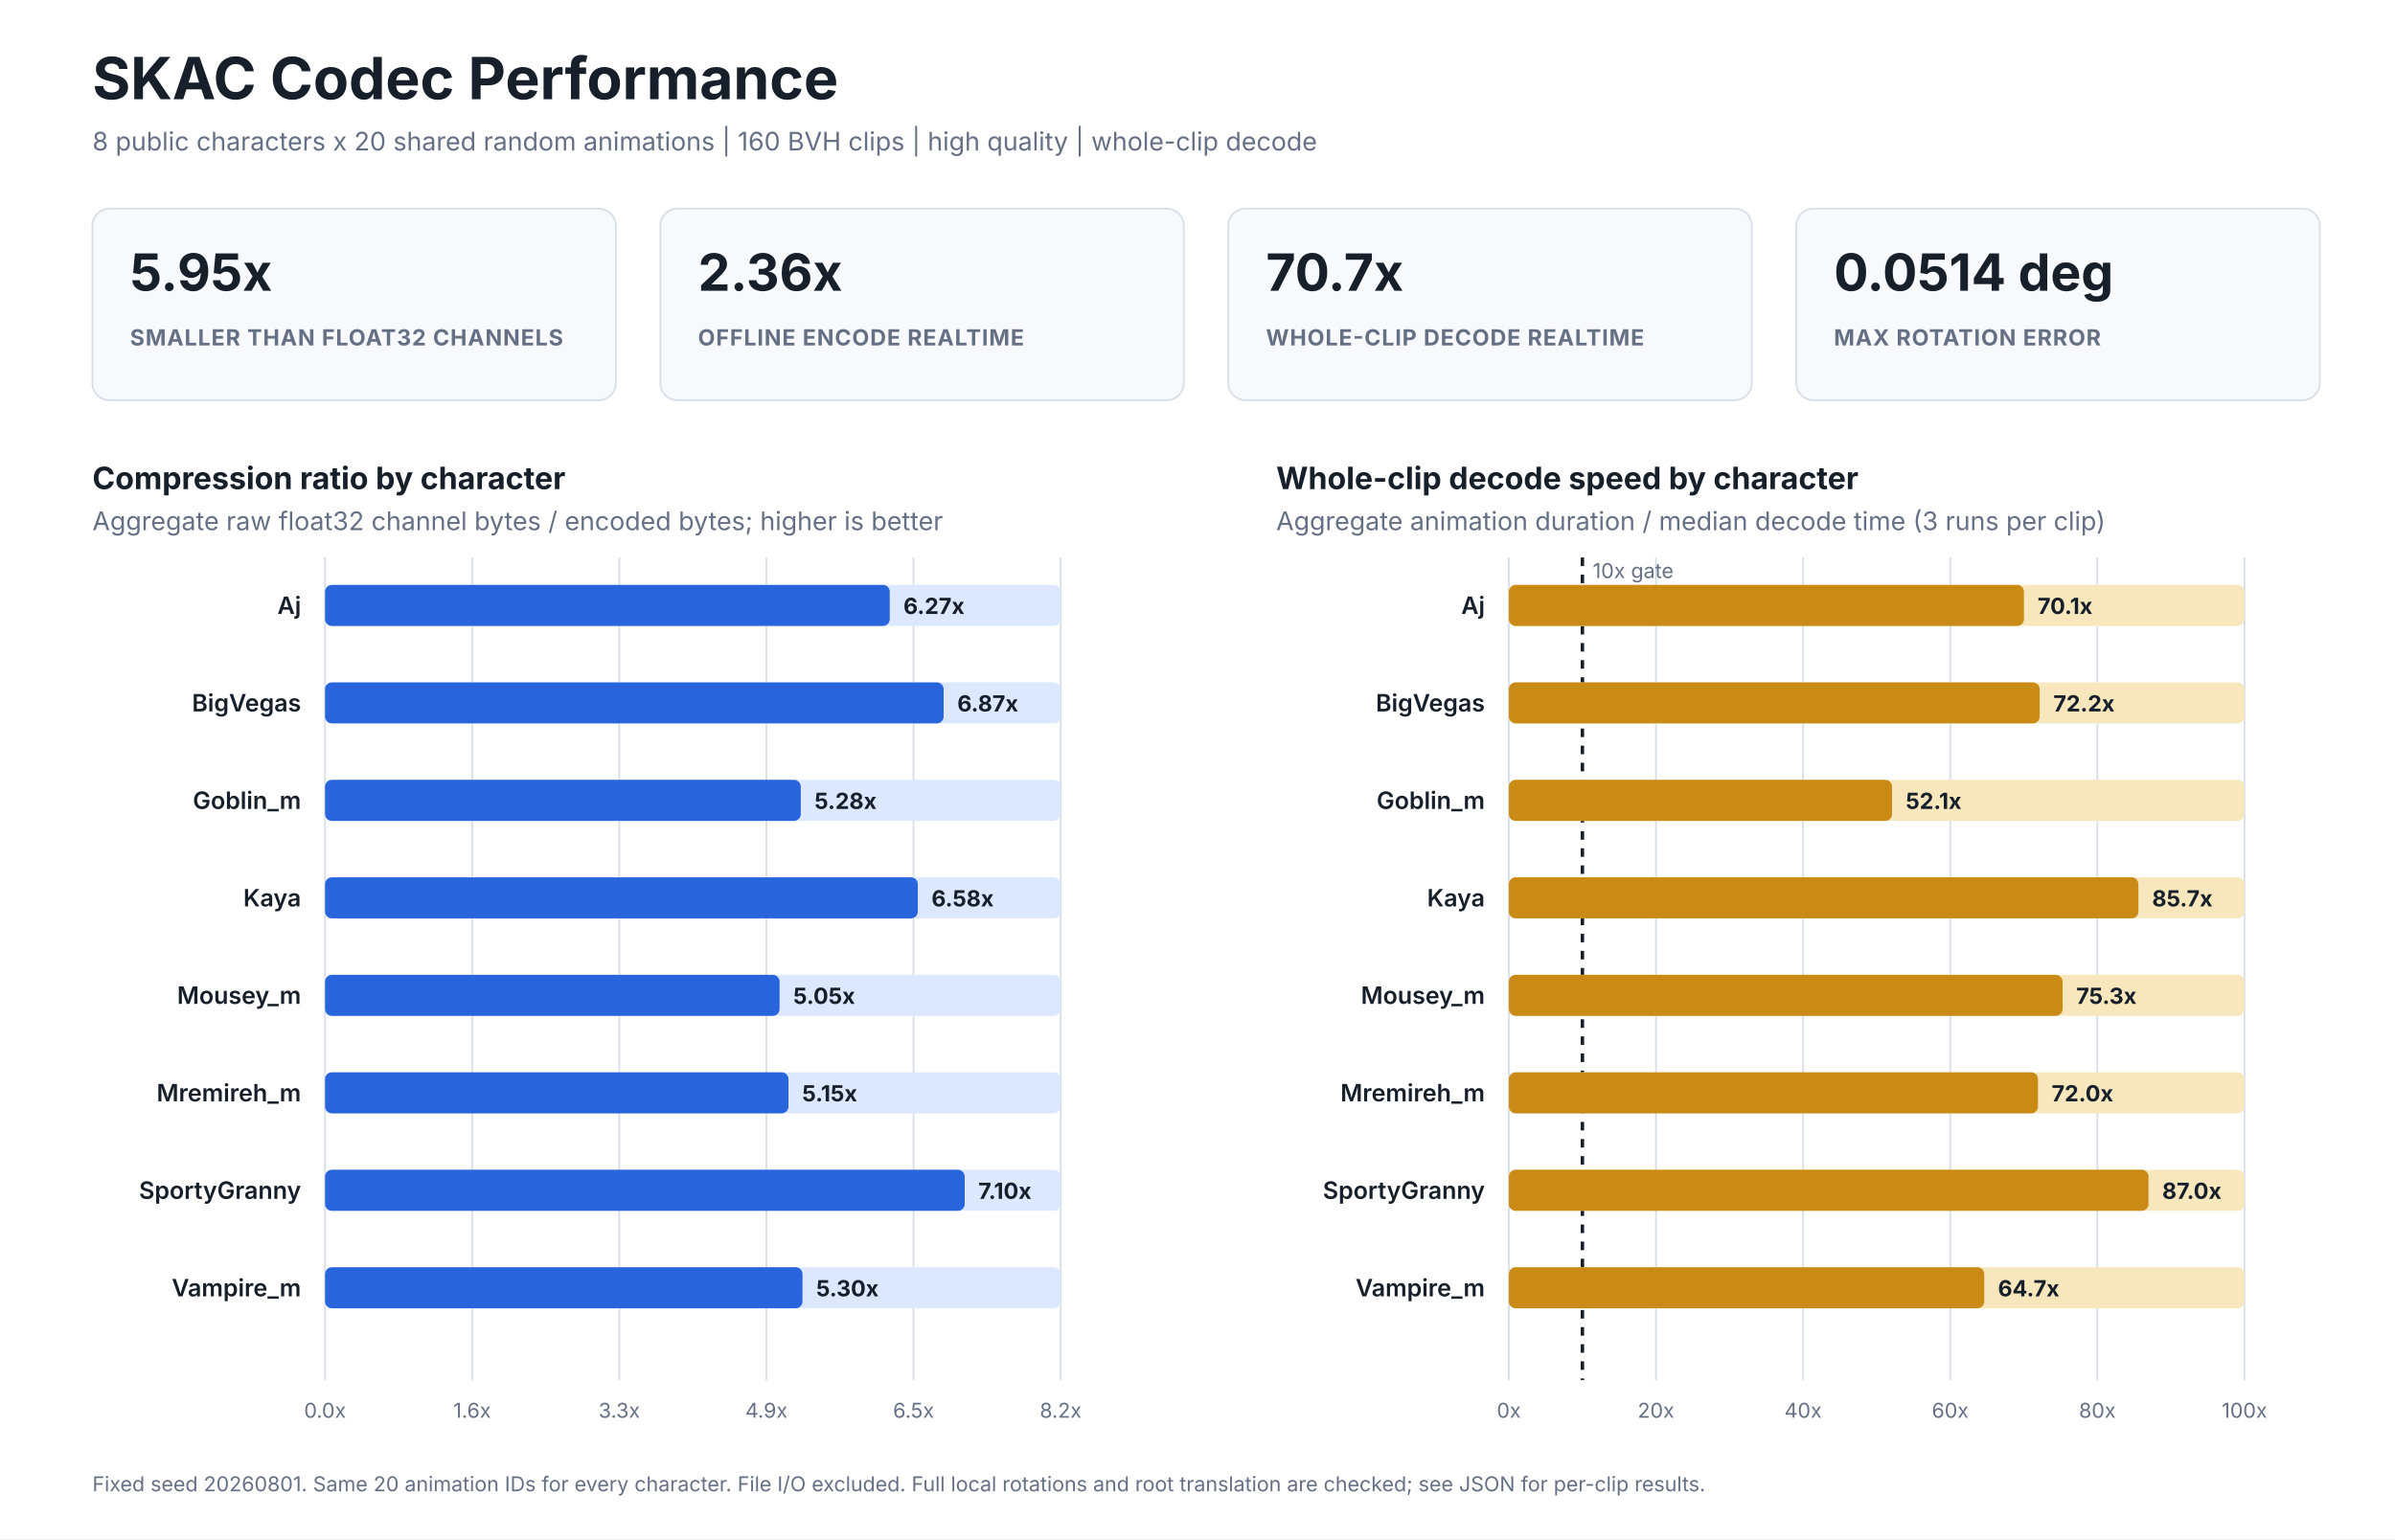
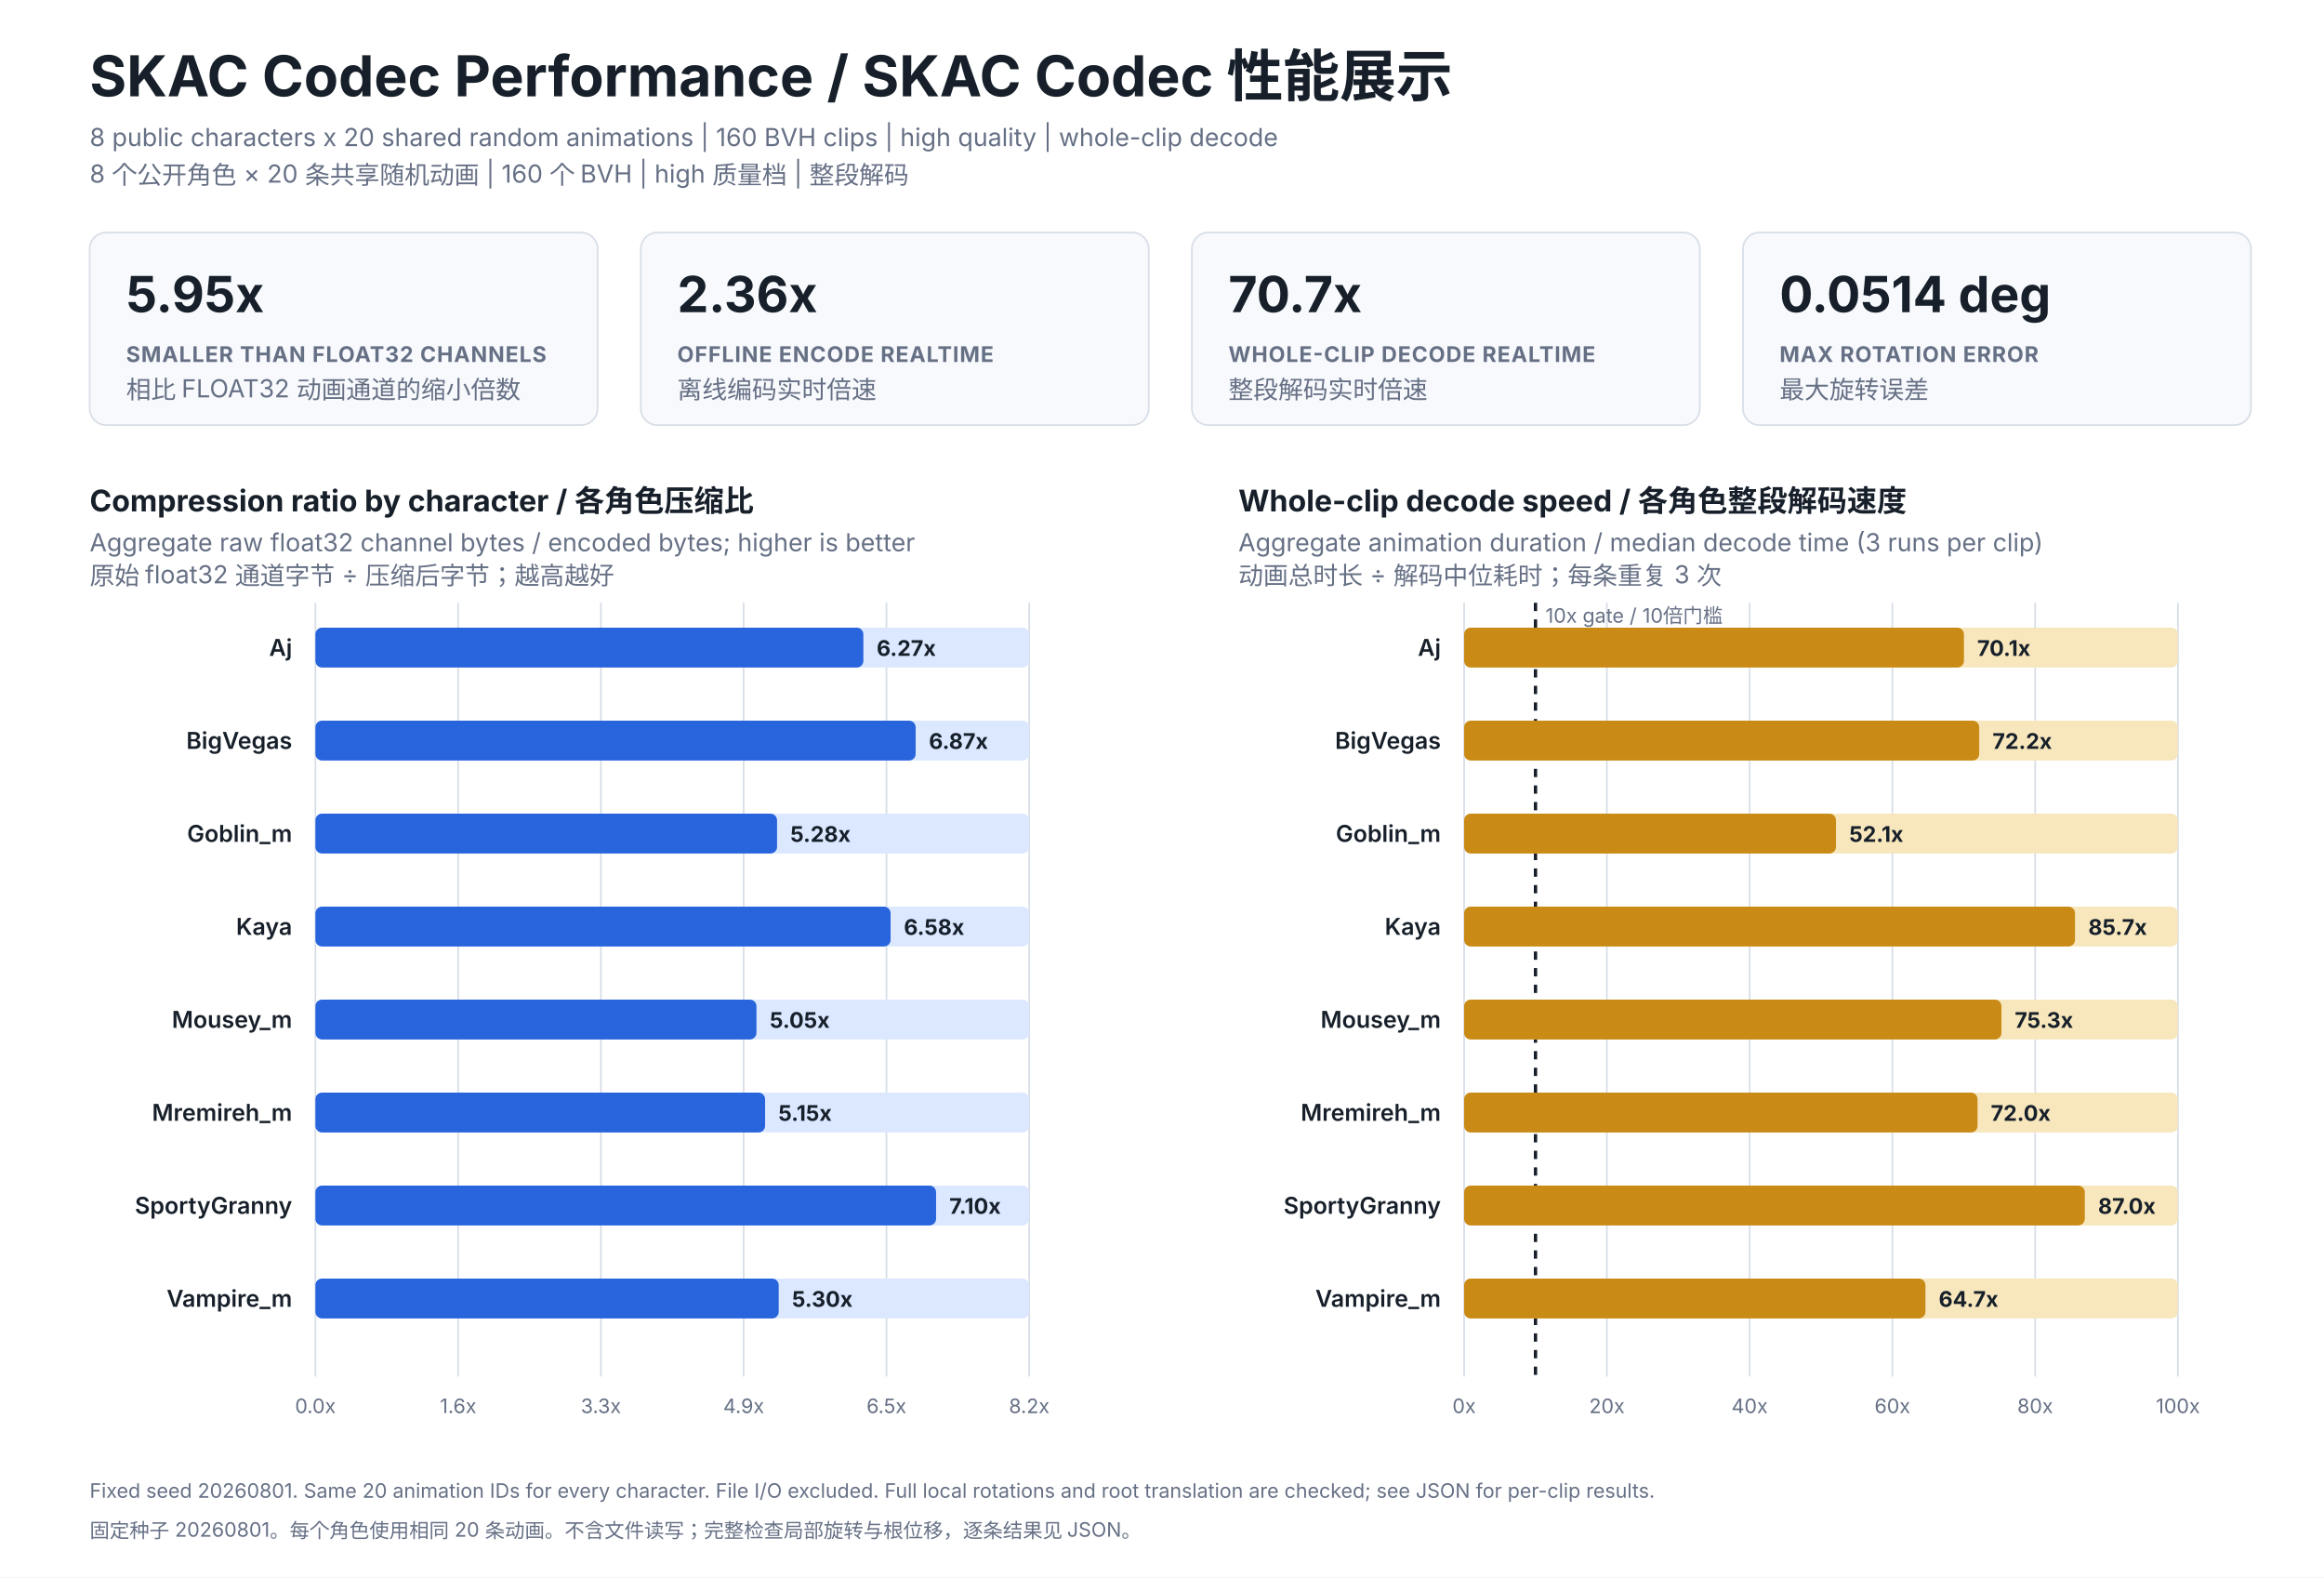
- <svg xmlns="http://www.w3.org/2000/svg" width="1400" height="900" viewBox="0 0 1400 900">
-   <rect width="1400" height="900" fill="#ffffff" />
+ <svg xmlns="http://www.w3.org/2000/svg" width="1400" height="950" viewBox="0 0 1400 950">
+   <rect width="1400" height="950" fill="#ffffff" />
  <style>
text{font-family:Inter,Segoe UI,Arial,sans-serif}
.title{font-size:34px;font-weight:750;fill:#17202a}
.subtitle{font-size:15px;fill:#667085}
.kpi{font-size:30px;font-weight:750;fill:#17202a}
.kpilabel{font-size:13px;font-weight:650;fill:#667085;letter-spacing:.5px}
.panel{font-size:18px;font-weight:700;fill:#17202a}
.label{font-size:14px;font-weight:600;fill:#17202a}
.value{font-size:13px;font-weight:700;fill:#17202a}
.axis{font-size:12px;fill:#667085}
.note{font-size:12px;fill:#667085}
</style>
-   <text x="54.0" y="58.0" class="title">SKAC Codec Performance</text>
+   <text x="54.0" y="58.0" class="title">SKAC Codec Performance / SKAC Codec 性能展示</text>
  <text x="54.0" y="88.0" class="subtitle">8 public characters x 20 shared random animations | 160 BVH clips | high quality | whole-clip decode</text>
-   <rect x="54" y="122" width="306" height="112" rx="10" fill="#f7f9fc" stroke="#d7dee7" />
-   <text x="76.0" y="170.0" class="kpi">5.95x</text>
-   <text x="76.0" y="202.0" class="kpilabel">SMALLER THAN FLOAT32 CHANNELS</text>
-   <rect x="386" y="122" width="306" height="112" rx="10" fill="#f7f9fc" stroke="#d7dee7" />
-   <text x="408.0" y="170.0" class="kpi">2.36x</text>
-   <text x="408.0" y="202.0" class="kpilabel">OFFLINE ENCODE REALTIME</text>
-   <rect x="718" y="122" width="306" height="112" rx="10" fill="#f7f9fc" stroke="#d7dee7" />
-   <text x="740.0" y="170.0" class="kpi">70.7x</text>
-   <text x="740.0" y="202.0" class="kpilabel">WHOLE-CLIP DECODE REALTIME</text>
-   <rect x="1050" y="122" width="306" height="112" rx="10" fill="#f7f9fc" stroke="#d7dee7" />
-   <text x="1072.0" y="170.0" class="kpi">0.0514 deg</text>
-   <text x="1072.0" y="202.0" class="kpilabel">MAX ROTATION ERROR</text>
-   <text x="54.0" y="286.0" class="panel">Compression ratio by character</text>
-   <text x="54.0" y="310.0" class="subtitle">Aggregate raw float32 channel bytes / encoded bytes; higher is better</text>
-   <text x="746.0" y="286.0" class="panel">Whole-clip decode speed by character</text>
-   <text x="746.0" y="310.0" class="subtitle">Aggregate animation duration / median decode time (3 runs per clip)</text>
-   <line x1="190.0" y1="326" x2="190.0" y2="807" stroke="#d7dee7" />
-   <line x1="882.0" y1="326" x2="882.0" y2="807" stroke="#d7dee7" />
-   <text x="190.0" y="829.0" class="axis" text-anchor="middle">0.0x</text>
-   <text x="882.0" y="829.0" class="axis" text-anchor="middle">0x</text>
-   <line x1="276.0" y1="326" x2="276.0" y2="807" stroke="#d7dee7" />
-   <line x1="968.0" y1="326" x2="968.0" y2="807" stroke="#d7dee7" />
-   <text x="276.0" y="829.0" class="axis" text-anchor="middle">1.6x</text>
-   <text x="968.0" y="829.0" class="axis" text-anchor="middle">20x</text>
-   <line x1="362.0" y1="326" x2="362.0" y2="807" stroke="#d7dee7" />
-   <line x1="1054.0" y1="326" x2="1054.0" y2="807" stroke="#d7dee7" />
-   <text x="362.0" y="829.0" class="axis" text-anchor="middle">3.3x</text>
-   <text x="1054.0" y="829.0" class="axis" text-anchor="middle">40x</text>
-   <line x1="448.0" y1="326" x2="448.0" y2="807" stroke="#d7dee7" />
-   <line x1="1140.0" y1="326" x2="1140.0" y2="807" stroke="#d7dee7" />
-   <text x="448.0" y="829.0" class="axis" text-anchor="middle">4.9x</text>
-   <text x="1140.0" y="829.0" class="axis" text-anchor="middle">60x</text>
-   <line x1="534.0" y1="326" x2="534.0" y2="807" stroke="#d7dee7" />
-   <line x1="1226.0" y1="326" x2="1226.0" y2="807" stroke="#d7dee7" />
-   <text x="534.0" y="829.0" class="axis" text-anchor="middle">6.5x</text>
-   <text x="1226.0" y="829.0" class="axis" text-anchor="middle">80x</text>
-   <line x1="620.0" y1="326" x2="620.0" y2="807" stroke="#d7dee7" />
-   <line x1="1312.0" y1="326" x2="1312.0" y2="807" stroke="#d7dee7" />
-   <text x="620.0" y="829.0" class="axis" text-anchor="middle">8.2x</text>
-   <text x="1312.0" y="829.0" class="axis" text-anchor="middle">100x</text>
-   <line x1="925.0" y1="326" x2="925.0" y2="807" stroke="#17202a" stroke-width="2" stroke-dasharray="5 5" />
-   <text x="931.0" y="338.0" class="axis">10x gate</text>
-   <text x="176.0" y="359.0" class="label" text-anchor="end">Aj</text>
-   <rect x="190.0" y="342.0" width="430.0" height="24.0" rx="4" fill="#dbe8ff" />
-   <rect x="190.0" y="342.0" width="330.1" height="24.0" rx="4" fill="#2864dc" />
-   <text x="528.1" y="359.0" class="value">6.27x</text>
-   <text x="868.0" y="359.0" class="label" text-anchor="end">Aj</text>
-   <rect x="882.0" y="342.0" width="430.0" height="24.0" rx="4" fill="#f8e7bd" />
-   <rect x="882.0" y="342.0" width="301.1" height="24.0" rx="4" fill="#c98a16" />
-   <text x="1191.1" y="359.0" class="value">70.1x</text>
-   <text x="176.0" y="416.0" class="label" text-anchor="end">BigVegas</text>
-   <rect x="190.0" y="399.0" width="430.0" height="24.0" rx="4" fill="#dbe8ff" />
-   <rect x="190.0" y="399.0" width="361.6" height="24.0" rx="4" fill="#2864dc" />
-   <text x="559.6" y="416.0" class="value">6.87x</text>
-   <text x="868.0" y="416.0" class="label" text-anchor="end">BigVegas</text>
-   <rect x="882.0" y="399.0" width="430.0" height="24.0" rx="4" fill="#f8e7bd" />
-   <rect x="882.0" y="399.0" width="310.3" height="24.0" rx="4" fill="#c98a16" />
-   <text x="1200.3" y="416.0" class="value">72.2x</text>
-   <text x="176.0" y="473.0" class="label" text-anchor="end">Goblin_m</text>
-   <rect x="190.0" y="456.0" width="430.0" height="24.0" rx="4" fill="#dbe8ff" />
-   <rect x="190.0" y="456.0" width="278.1" height="24.0" rx="4" fill="#2864dc" />
-   <text x="476.1" y="473.0" class="value">5.28x</text>
-   <text x="868.0" y="473.0" class="label" text-anchor="end">Goblin_m</text>
-   <rect x="882.0" y="456.0" width="430.0" height="24.0" rx="4" fill="#f8e7bd" />
-   <rect x="882.0" y="456.0" width="224.0" height="24.0" rx="4" fill="#c98a16" />
-   <text x="1114.0" y="473.0" class="value">52.1x</text>
-   <text x="176.0" y="530.0" class="label" text-anchor="end">Kaya</text>
-   <rect x="190.0" y="513.0" width="430.0" height="24.0" rx="4" fill="#dbe8ff" />
-   <rect x="190.0" y="513.0" width="346.5" height="24.0" rx="4" fill="#2864dc" />
-   <text x="544.5" y="530.0" class="value">6.58x</text>
-   <text x="868.0" y="530.0" class="label" text-anchor="end">Kaya</text>
-   <rect x="882.0" y="513.0" width="430.0" height="24.0" rx="4" fill="#f8e7bd" />
-   <rect x="882.0" y="513.0" width="368.0" height="24.0" rx="4" fill="#c98a16" />
-   <text x="1258.0" y="530.0" class="value">85.7x</text>
-   <text x="176.0" y="587.0" class="label" text-anchor="end">Mousey_m</text>
-   <rect x="190.0" y="570.0" width="430.0" height="24.0" rx="4" fill="#dbe8ff" />
-   <rect x="190.0" y="570.0" width="265.7" height="24.0" rx="4" fill="#2864dc" />
-   <text x="463.7" y="587.0" class="value">5.05x</text>
-   <text x="868.0" y="587.0" class="label" text-anchor="end">Mousey_m</text>
-   <rect x="882.0" y="570.0" width="430.0" height="24.0" rx="4" fill="#f8e7bd" />
-   <rect x="882.0" y="570.0" width="323.7" height="24.0" rx="4" fill="#c98a16" />
-   <text x="1213.7" y="587.0" class="value">75.3x</text>
-   <text x="176.0" y="644.0" class="label" text-anchor="end">Mremireh_m</text>
-   <rect x="190.0" y="627.0" width="430.0" height="24.0" rx="4" fill="#dbe8ff" />
-   <rect x="190.0" y="627.0" width="270.9" height="24.0" rx="4" fill="#2864dc" />
-   <text x="468.9" y="644.0" class="value">5.15x</text>
-   <text x="868.0" y="644.0" class="label" text-anchor="end">Mremireh_m</text>
-   <rect x="882.0" y="627.0" width="430.0" height="24.0" rx="4" fill="#f8e7bd" />
-   <rect x="882.0" y="627.0" width="309.3" height="24.0" rx="4" fill="#c98a16" />
-   <text x="1199.3" y="644.0" class="value">72.0x</text>
-   <text x="176.0" y="701.0" class="label" text-anchor="end">SportyGranny</text>
-   <rect x="190.0" y="684.0" width="430.0" height="24.0" rx="4" fill="#dbe8ff" />
-   <rect x="190.0" y="684.0" width="373.9" height="24.0" rx="4" fill="#2864dc" />
-   <text x="571.9" y="701.0" class="value">7.10x</text>
-   <text x="868.0" y="701.0" class="label" text-anchor="end">SportyGranny</text>
-   <rect x="882.0" y="684.0" width="430.0" height="24.0" rx="4" fill="#f8e7bd" />
-   <rect x="882.0" y="684.0" width="373.9" height="24.0" rx="4" fill="#c98a16" />
-   <text x="1263.9" y="701.0" class="value">87.0x</text>
-   <text x="176.0" y="758.0" class="label" text-anchor="end">Vampire_m</text>
-   <rect x="190.0" y="741.0" width="430.0" height="24.0" rx="4" fill="#dbe8ff" />
-   <rect x="190.0" y="741.0" width="279.1" height="24.0" rx="4" fill="#2864dc" />
-   <text x="477.1" y="758.0" class="value">5.30x</text>
-   <text x="868.0" y="758.0" class="label" text-anchor="end">Vampire_m</text>
-   <rect x="882.0" y="741.0" width="430.0" height="24.0" rx="4" fill="#f8e7bd" />
-   <rect x="882.0" y="741.0" width="277.9" height="24.0" rx="4" fill="#c98a16" />
-   <text x="1167.9" y="758.0" class="value">64.7x</text>
-   <text x="54.0" y="872.0" class="note">Fixed seed 20260801. Same 20 animation IDs for every character. File I/O excluded. Full local rotations and root translation are checked; see JSON for per-clip results.</text>
+   <text x="54.0" y="110.0" class="subtitle">8 个公开角色 × 20 条共享随机动画 | 160 个 BVH | high 质量档 | 整段解码</text>
+   <rect x="54" y="140" width="306" height="116" rx="10" fill="#f7f9fc" stroke="#d7dee7" />
+   <text x="76.0" y="188.0" class="kpi">5.95x</text>
+   <text x="76.0" y="218.0" class="kpilabel">SMALLER THAN FLOAT32 CHANNELS</text>
+   <text x="76.0" y="240.0" class="subtitle">相比 FLOAT32 动画通道的缩小倍数</text>
+   <rect x="386" y="140" width="306" height="116" rx="10" fill="#f7f9fc" stroke="#d7dee7" />
+   <text x="408.0" y="188.0" class="kpi">2.36x</text>
+   <text x="408.0" y="218.0" class="kpilabel">OFFLINE ENCODE REALTIME</text>
+   <text x="408.0" y="240.0" class="subtitle">离线编码实时倍速</text>
+   <rect x="718" y="140" width="306" height="116" rx="10" fill="#f7f9fc" stroke="#d7dee7" />
+   <text x="740.0" y="188.0" class="kpi">70.7x</text>
+   <text x="740.0" y="218.0" class="kpilabel">WHOLE-CLIP DECODE REALTIME</text>
+   <text x="740.0" y="240.0" class="subtitle">整段解码实时倍速</text>
+   <rect x="1050" y="140" width="306" height="116" rx="10" fill="#f7f9fc" stroke="#d7dee7" />
+   <text x="1072.0" y="188.0" class="kpi">0.0514 deg</text>
+   <text x="1072.0" y="218.0" class="kpilabel">MAX ROTATION ERROR</text>
+   <text x="1072.0" y="240.0" class="subtitle">最大旋转误差</text>
+   <text x="54.0" y="308.0" class="panel">Compression ratio by character / 各角色压缩比</text>
+   <text x="54.0" y="332.0" class="subtitle">Aggregate raw float32 channel bytes / encoded bytes; higher is better</text>
+   <text x="54.0" y="352.0" class="subtitle">原始 float32 通道字节 ÷ 压缩后字节；越高越好</text>
+   <text x="746.0" y="308.0" class="panel">Whole-clip decode speed / 各角色整段解码速度</text>
+   <text x="746.0" y="332.0" class="subtitle">Aggregate animation duration / median decode time (3 runs per clip)</text>
+   <text x="746.0" y="352.0" class="subtitle">动画总时长 ÷ 解码中位耗时；每条重复 3 次</text>
+   <line x1="190.0" y1="363" x2="190.0" y2="829" stroke="#d7dee7" />
+   <line x1="882.0" y1="363" x2="882.0" y2="829" stroke="#d7dee7" />
+   <text x="190.0" y="851.0" class="axis" text-anchor="middle">0.0x</text>
+   <text x="882.0" y="851.0" class="axis" text-anchor="middle">0x</text>
+   <line x1="276.0" y1="363" x2="276.0" y2="829" stroke="#d7dee7" />
+   <line x1="968.0" y1="363" x2="968.0" y2="829" stroke="#d7dee7" />
+   <text x="276.0" y="851.0" class="axis" text-anchor="middle">1.6x</text>
+   <text x="968.0" y="851.0" class="axis" text-anchor="middle">20x</text>
+   <line x1="362.0" y1="363" x2="362.0" y2="829" stroke="#d7dee7" />
+   <line x1="1054.0" y1="363" x2="1054.0" y2="829" stroke="#d7dee7" />
+   <text x="362.0" y="851.0" class="axis" text-anchor="middle">3.3x</text>
+   <text x="1054.0" y="851.0" class="axis" text-anchor="middle">40x</text>
+   <line x1="448.0" y1="363" x2="448.0" y2="829" stroke="#d7dee7" />
+   <line x1="1140.0" y1="363" x2="1140.0" y2="829" stroke="#d7dee7" />
+   <text x="448.0" y="851.0" class="axis" text-anchor="middle">4.9x</text>
+   <text x="1140.0" y="851.0" class="axis" text-anchor="middle">60x</text>
+   <line x1="534.0" y1="363" x2="534.0" y2="829" stroke="#d7dee7" />
+   <line x1="1226.0" y1="363" x2="1226.0" y2="829" stroke="#d7dee7" />
+   <text x="534.0" y="851.0" class="axis" text-anchor="middle">6.5x</text>
+   <text x="1226.0" y="851.0" class="axis" text-anchor="middle">80x</text>
+   <line x1="620.0" y1="363" x2="620.0" y2="829" stroke="#d7dee7" />
+   <line x1="1312.0" y1="363" x2="1312.0" y2="829" stroke="#d7dee7" />
+   <text x="620.0" y="851.0" class="axis" text-anchor="middle">8.2x</text>
+   <text x="1312.0" y="851.0" class="axis" text-anchor="middle">100x</text>
+   <line x1="925.0" y1="363" x2="925.0" y2="829" stroke="#17202a" stroke-width="2" stroke-dasharray="5 5" />
+   <text x="931.0" y="375.0" class="axis">10x gate / 10倍门槛</text>
+   <text x="176.0" y="395.0" class="label" text-anchor="end">Aj</text>
+   <rect x="190.0" y="378.0" width="430.0" height="24.0" rx="4" fill="#dbe8ff" />
+   <rect x="190.0" y="378.0" width="330.1" height="24.0" rx="4" fill="#2864dc" />
+   <text x="528.1" y="395.0" class="value">6.27x</text>
+   <text x="868.0" y="395.0" class="label" text-anchor="end">Aj</text>
+   <rect x="882.0" y="378.0" width="430.0" height="24.0" rx="4" fill="#f8e7bd" />
+   <rect x="882.0" y="378.0" width="301.1" height="24.0" rx="4" fill="#c98a16" />
+   <text x="1191.1" y="395.0" class="value">70.1x</text>
+   <text x="176.0" y="451.0" class="label" text-anchor="end">BigVegas</text>
+   <rect x="190.0" y="434.0" width="430.0" height="24.0" rx="4" fill="#dbe8ff" />
+   <rect x="190.0" y="434.0" width="361.6" height="24.0" rx="4" fill="#2864dc" />
+   <text x="559.6" y="451.0" class="value">6.87x</text>
+   <text x="868.0" y="451.0" class="label" text-anchor="end">BigVegas</text>
+   <rect x="882.0" y="434.0" width="430.0" height="24.0" rx="4" fill="#f8e7bd" />
+   <rect x="882.0" y="434.0" width="310.3" height="24.0" rx="4" fill="#c98a16" />
+   <text x="1200.3" y="451.0" class="value">72.2x</text>
+   <text x="176.0" y="507.0" class="label" text-anchor="end">Goblin_m</text>
+   <rect x="190.0" y="490.0" width="430.0" height="24.0" rx="4" fill="#dbe8ff" />
+   <rect x="190.0" y="490.0" width="278.1" height="24.0" rx="4" fill="#2864dc" />
+   <text x="476.1" y="507.0" class="value">5.28x</text>
+   <text x="868.0" y="507.0" class="label" text-anchor="end">Goblin_m</text>
+   <rect x="882.0" y="490.0" width="430.0" height="24.0" rx="4" fill="#f8e7bd" />
+   <rect x="882.0" y="490.0" width="224.0" height="24.0" rx="4" fill="#c98a16" />
+   <text x="1114.0" y="507.0" class="value">52.1x</text>
+   <text x="176.0" y="563.0" class="label" text-anchor="end">Kaya</text>
+   <rect x="190.0" y="546.0" width="430.0" height="24.0" rx="4" fill="#dbe8ff" />
+   <rect x="190.0" y="546.0" width="346.5" height="24.0" rx="4" fill="#2864dc" />
+   <text x="544.5" y="563.0" class="value">6.58x</text>
+   <text x="868.0" y="563.0" class="label" text-anchor="end">Kaya</text>
+   <rect x="882.0" y="546.0" width="430.0" height="24.0" rx="4" fill="#f8e7bd" />
+   <rect x="882.0" y="546.0" width="368.0" height="24.0" rx="4" fill="#c98a16" />
+   <text x="1258.0" y="563.0" class="value">85.7x</text>
+   <text x="176.0" y="619.0" class="label" text-anchor="end">Mousey_m</text>
+   <rect x="190.0" y="602.0" width="430.0" height="24.0" rx="4" fill="#dbe8ff" />
+   <rect x="190.0" y="602.0" width="265.7" height="24.0" rx="4" fill="#2864dc" />
+   <text x="463.7" y="619.0" class="value">5.05x</text>
+   <text x="868.0" y="619.0" class="label" text-anchor="end">Mousey_m</text>
+   <rect x="882.0" y="602.0" width="430.0" height="24.0" rx="4" fill="#f8e7bd" />
+   <rect x="882.0" y="602.0" width="323.7" height="24.0" rx="4" fill="#c98a16" />
+   <text x="1213.7" y="619.0" class="value">75.3x</text>
+   <text x="176.0" y="675.0" class="label" text-anchor="end">Mremireh_m</text>
+   <rect x="190.0" y="658.0" width="430.0" height="24.0" rx="4" fill="#dbe8ff" />
+   <rect x="190.0" y="658.0" width="270.9" height="24.0" rx="4" fill="#2864dc" />
+   <text x="468.9" y="675.0" class="value">5.15x</text>
+   <text x="868.0" y="675.0" class="label" text-anchor="end">Mremireh_m</text>
+   <rect x="882.0" y="658.0" width="430.0" height="24.0" rx="4" fill="#f8e7bd" />
+   <rect x="882.0" y="658.0" width="309.3" height="24.0" rx="4" fill="#c98a16" />
+   <text x="1199.3" y="675.0" class="value">72.0x</text>
+   <text x="176.0" y="731.0" class="label" text-anchor="end">SportyGranny</text>
+   <rect x="190.0" y="714.0" width="430.0" height="24.0" rx="4" fill="#dbe8ff" />
+   <rect x="190.0" y="714.0" width="373.9" height="24.0" rx="4" fill="#2864dc" />
+   <text x="571.9" y="731.0" class="value">7.10x</text>
+   <text x="868.0" y="731.0" class="label" text-anchor="end">SportyGranny</text>
+   <rect x="882.0" y="714.0" width="430.0" height="24.0" rx="4" fill="#f8e7bd" />
+   <rect x="882.0" y="714.0" width="373.9" height="24.0" rx="4" fill="#c98a16" />
+   <text x="1263.9" y="731.0" class="value">87.0x</text>
+   <text x="176.0" y="787.0" class="label" text-anchor="end">Vampire_m</text>
+   <rect x="190.0" y="770.0" width="430.0" height="24.0" rx="4" fill="#dbe8ff" />
+   <rect x="190.0" y="770.0" width="279.1" height="24.0" rx="4" fill="#2864dc" />
+   <text x="477.1" y="787.0" class="value">5.30x</text>
+   <text x="868.0" y="787.0" class="label" text-anchor="end">Vampire_m</text>
+   <rect x="882.0" y="770.0" width="430.0" height="24.0" rx="4" fill="#f8e7bd" />
+   <rect x="882.0" y="770.0" width="277.9" height="24.0" rx="4" fill="#c98a16" />
+   <text x="1167.9" y="787.0" class="value">64.7x</text>
+   <text x="54.0" y="902.0" class="note">Fixed seed 20260801. Same 20 animation IDs for every character. File I/O excluded. Full local rotations and root translation are checked; see JSON for per-clip results.</text>
+   <text x="54.0" y="926.0" class="note">固定种子 20260801。每个角色使用相同 20 条动画。不含文件读写；完整检查局部旋转与根位移，逐条结果见 JSON。</text>
</svg>
